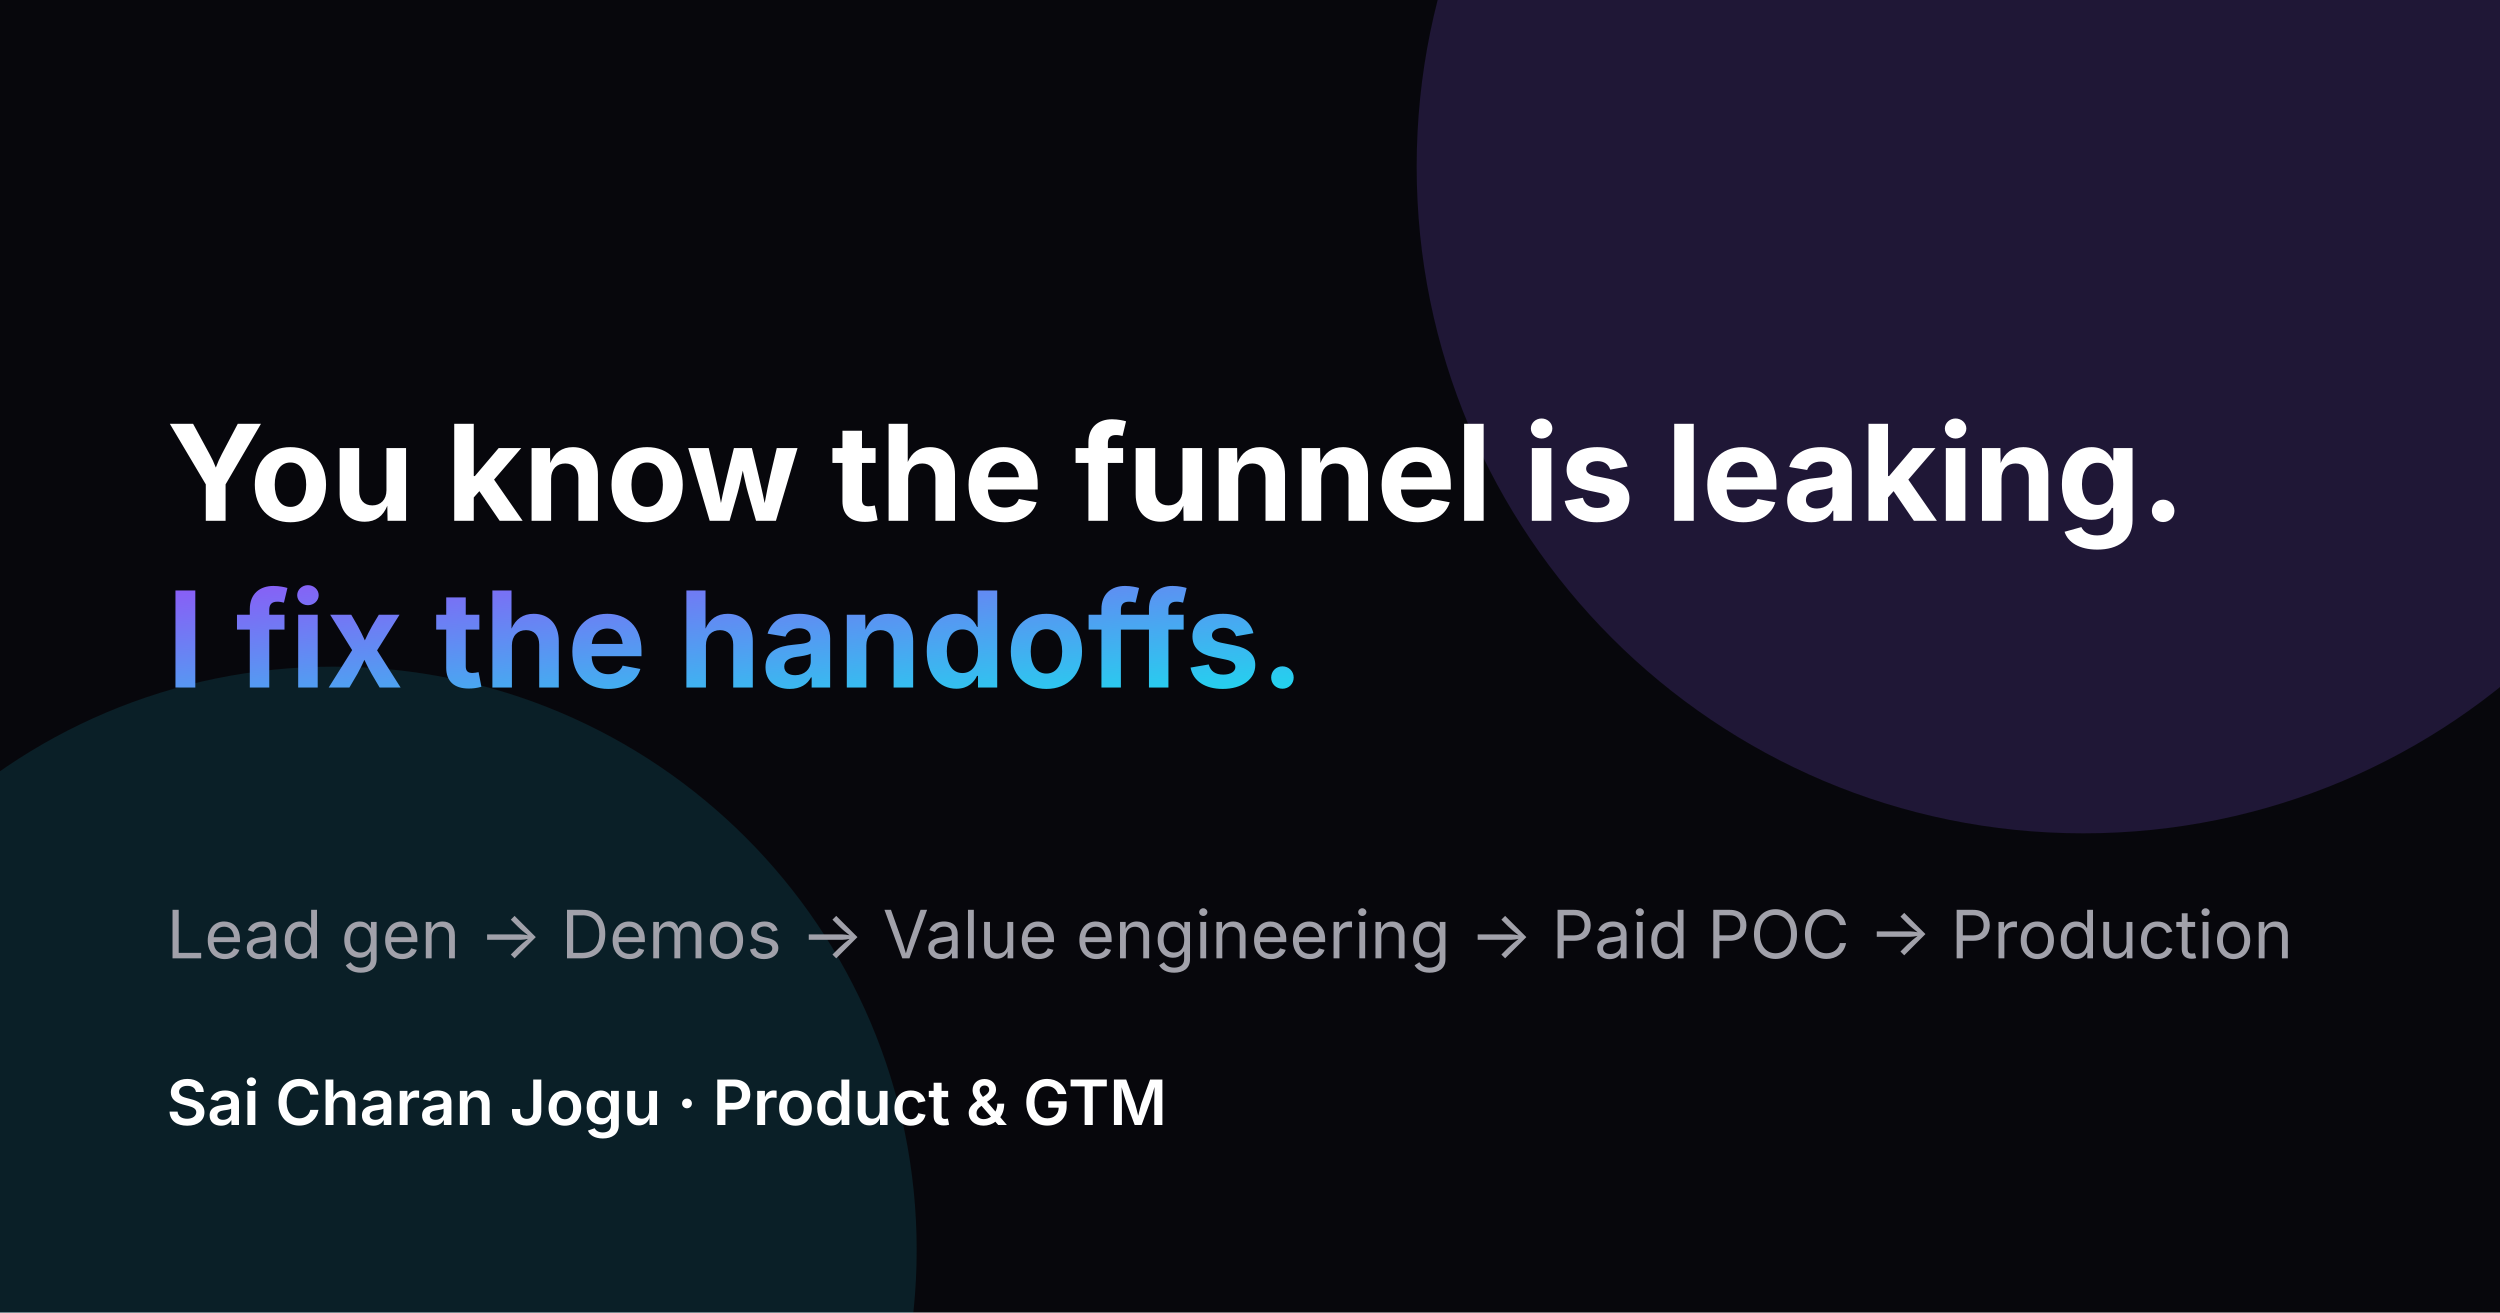
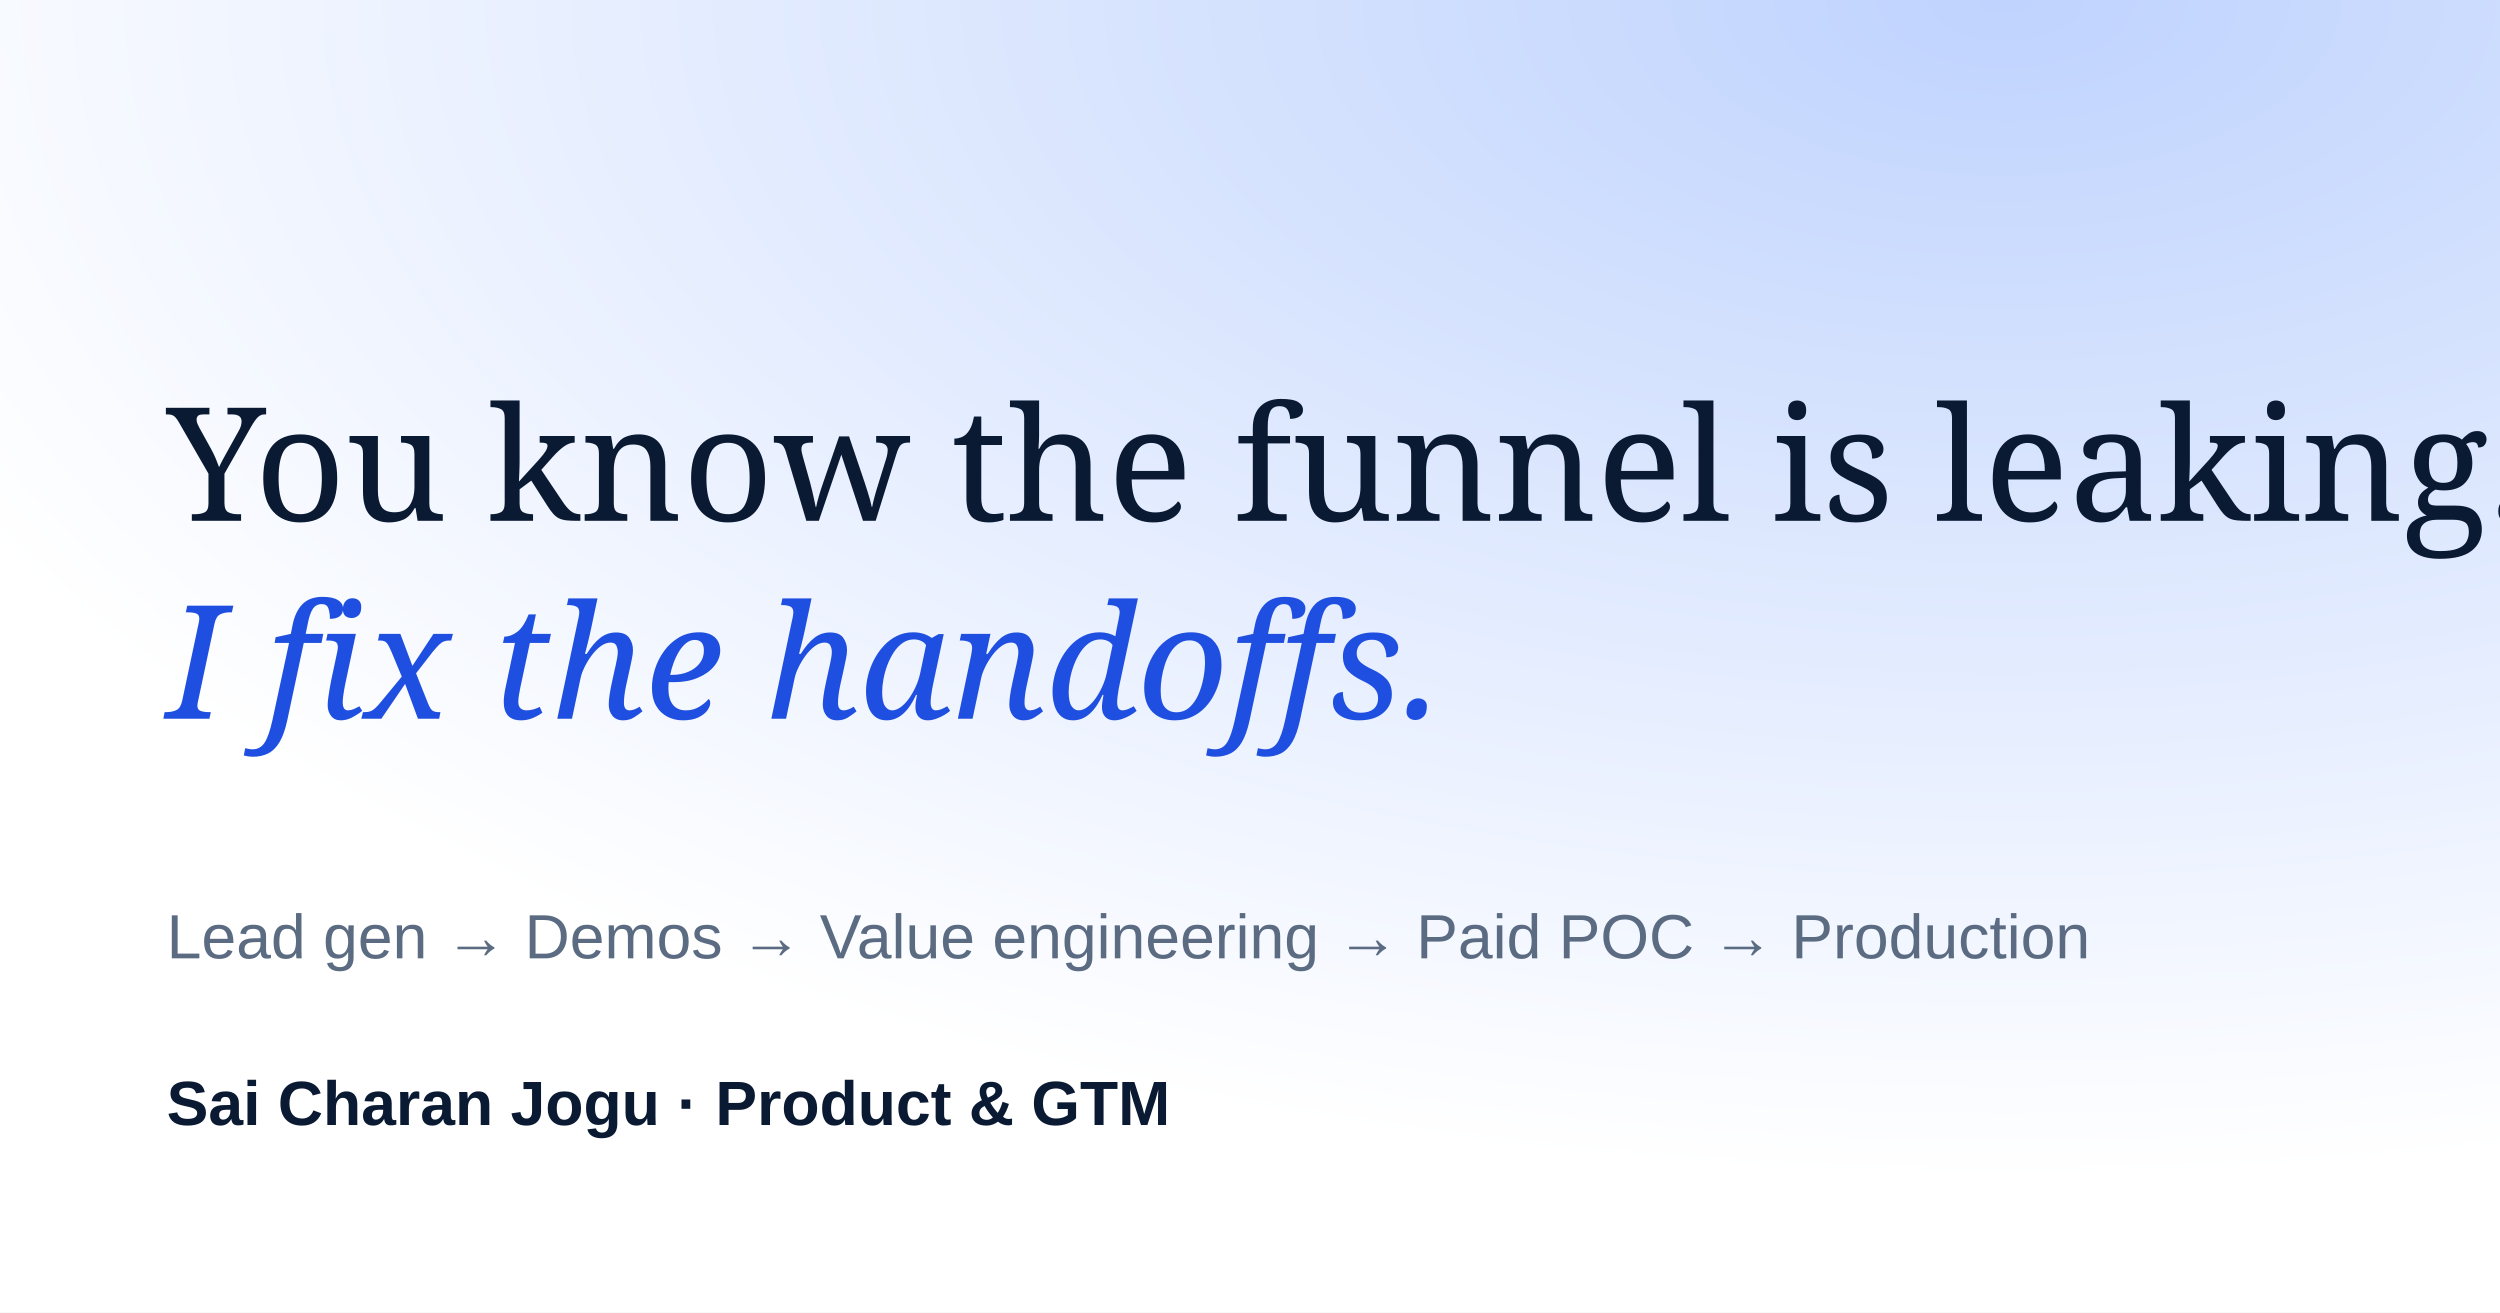
<svg xmlns="http://www.w3.org/2000/svg" width="1200" height="630" viewBox="0 0 1200 630">
  <defs>
-     <linearGradient id="g" x1="0" y1="0" x2="1" y2="1">
-       <stop offset="0" stop-color="#8b5cf6" />
-       <stop offset="1" stop-color="#22d3ee" />
-     </linearGradient>
+     <radialGradient id="r" cx="0.8" cy="0" r="0.9">
+       <stop offset="0" stop-color="#bfd3fe" />
+       <stop offset="1" stop-color="#ffffff" />
+     </radialGradient>
  </defs>
-   <rect width="1200" height="630" fill="#07070c" />
-   <circle cx="1000" cy="80" r="320" fill="#8b5cf6" opacity=".18" />
-   <circle cx="160" cy="600" r="280" fill="#22d3ee" opacity=".12" />
-   <text x="80" y="250" fill="#fff" font-family="Inter,Arial" font-size="64" font-weight="700">You know the funnel is leaking.</text>
-   <text x="80" y="330" fill="url(#g)" font-family="Inter,Arial" font-size="64" font-weight="700">I fix the handoffs.</text>
-   <text x="80" y="460" fill="#a1a1aa" font-family="Inter,Arial" font-size="32">Lead gen → Demos → Value engineering → Paid POC → Production</text>
-   <text x="80" y="540" fill="#fff" font-family="Inter,Arial" font-size="30" font-weight="600">Sai Charan Jogu · Product &amp; GTM</text>
+   <rect width="1200" height="630" fill="url(#r)" />
+   <text x="80" y="250" fill="#0a1a33" font-family="Georgia,serif" font-size="76">You know the funnel is leaking.</text>
+   <text x="80" y="345" fill="#1f4fe0" font-family="Georgia,serif" font-style="italic" font-size="76">I fix the handoffs.</text>
+   <text x="80" y="460" fill="#5b6b82" font-family="Arial" font-size="30">Lead gen → Demos → Value engineering → Paid POC → Production</text>
+   <text x="80" y="540" fill="#0a1a33" font-family="Arial" font-size="30" font-weight="600">Sai Charan Jogu · Product &amp; GTM</text>
</svg>
